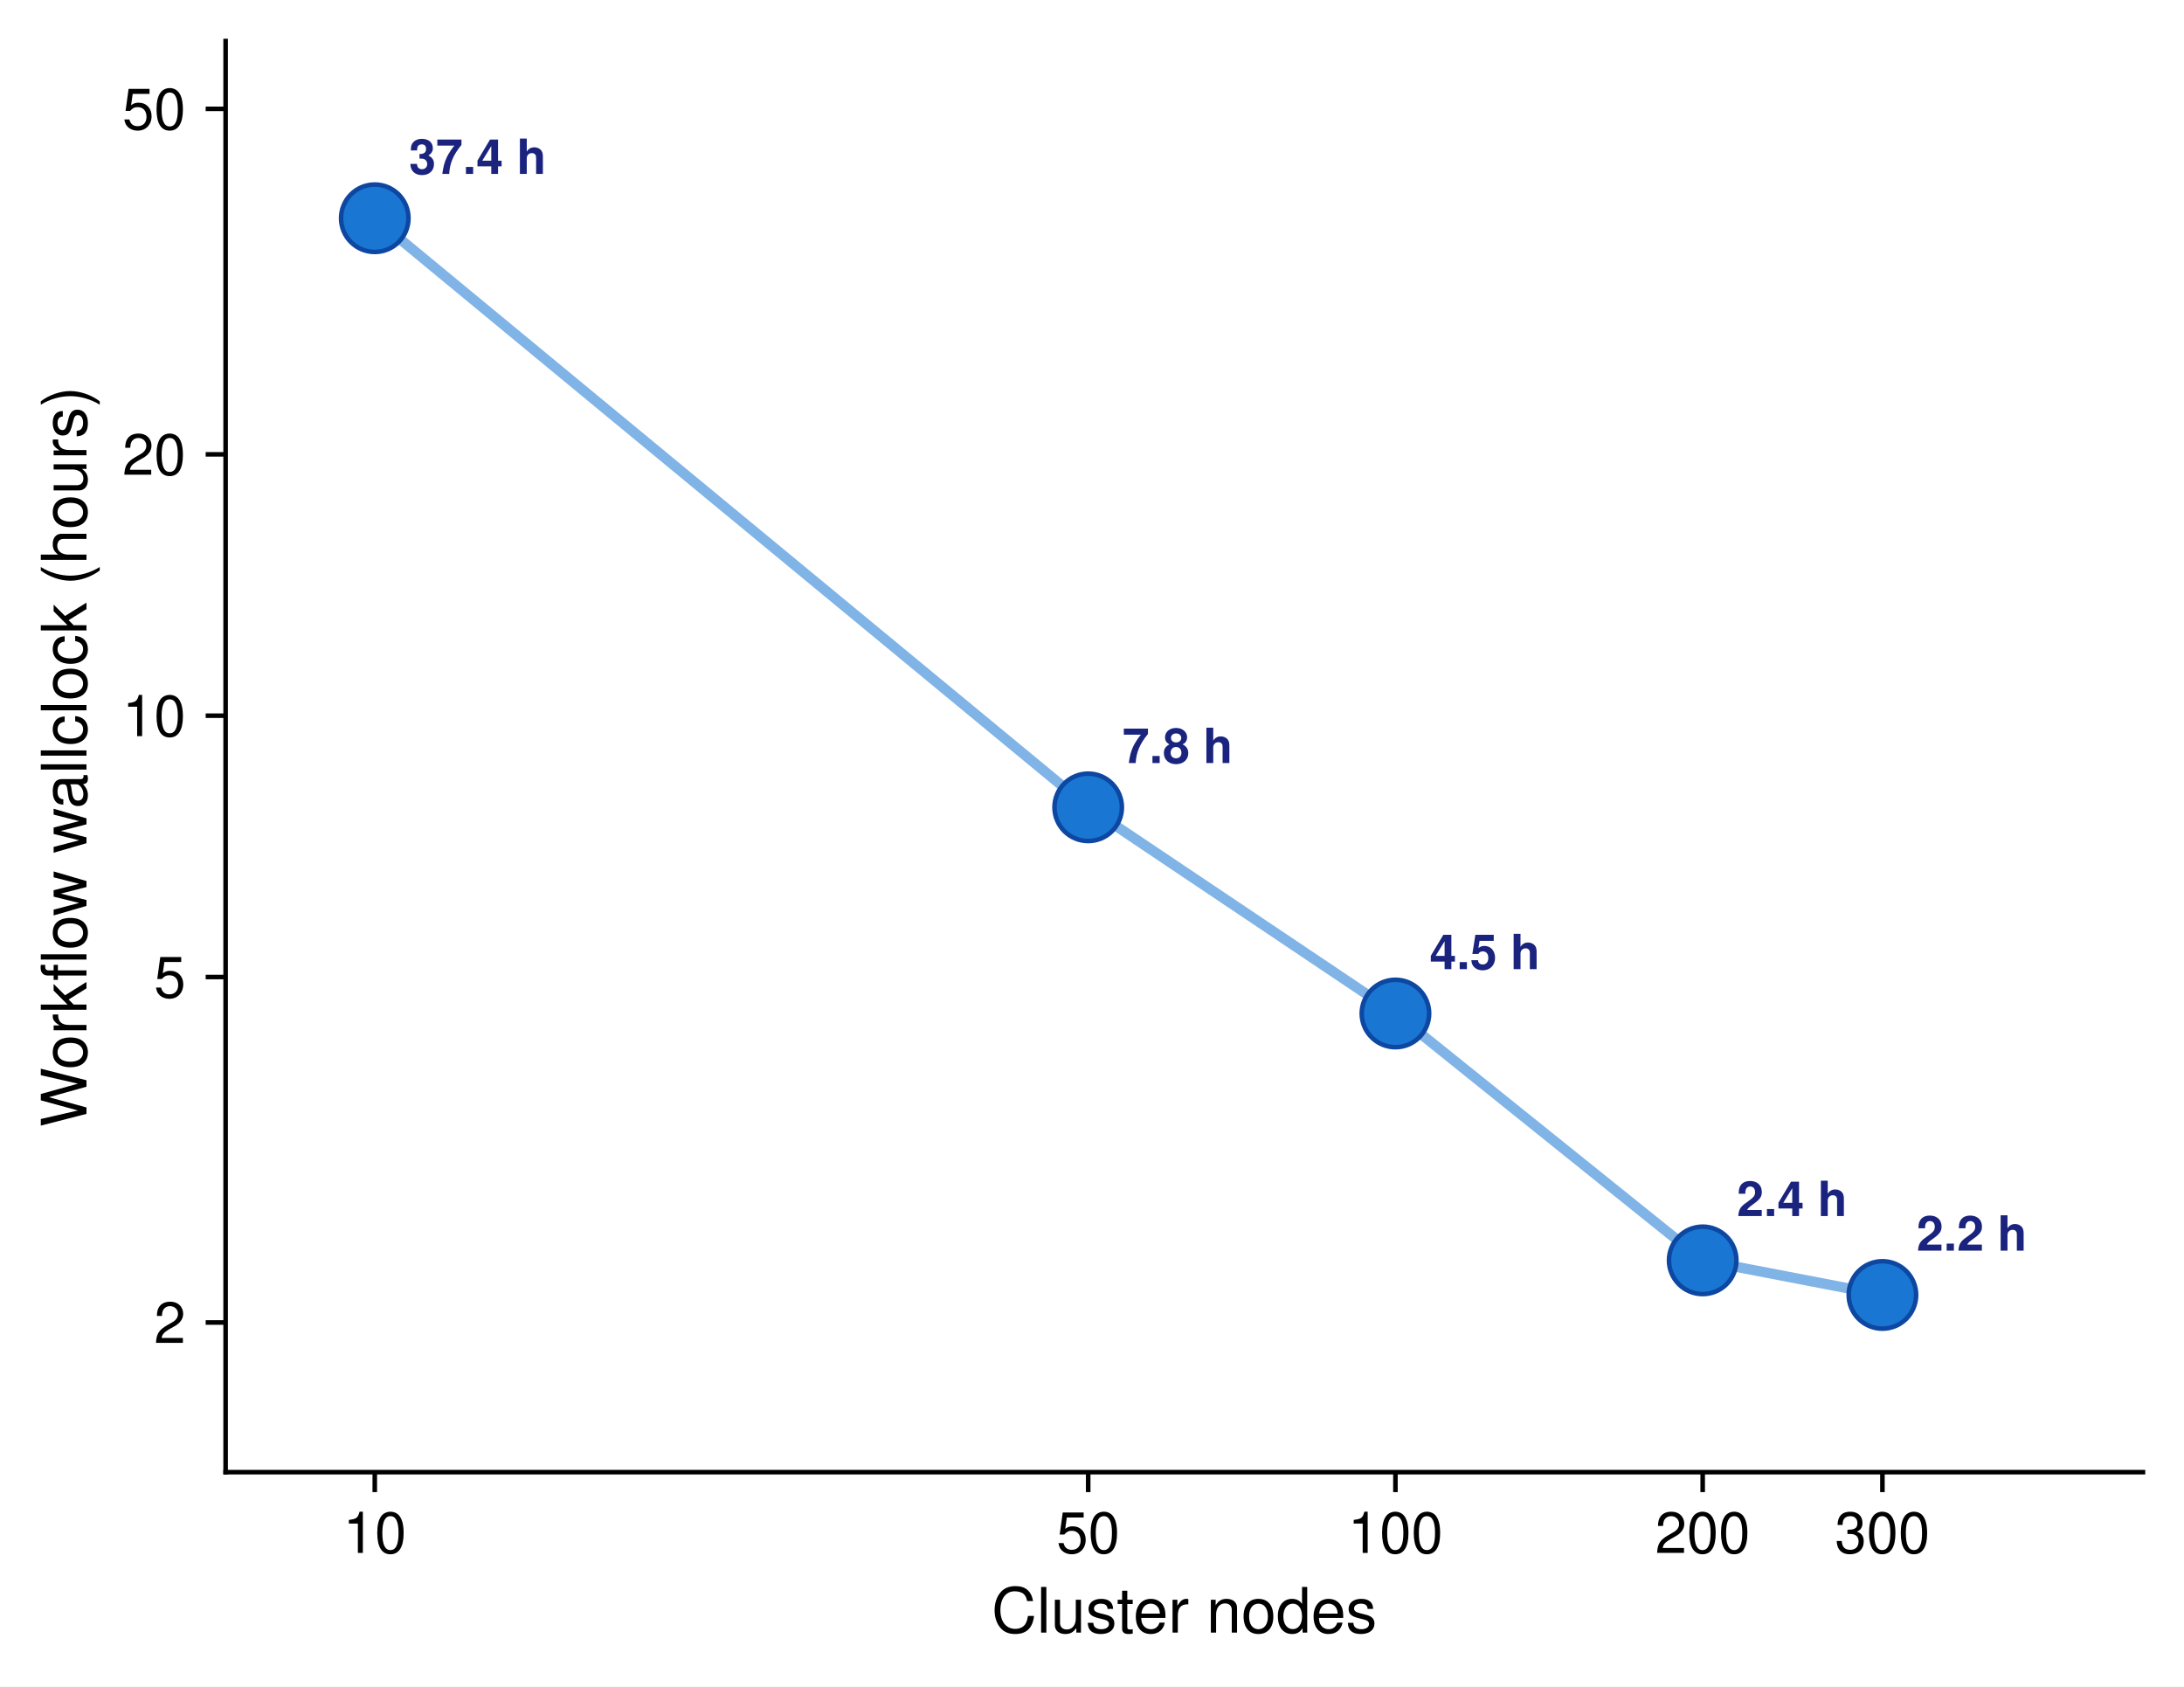
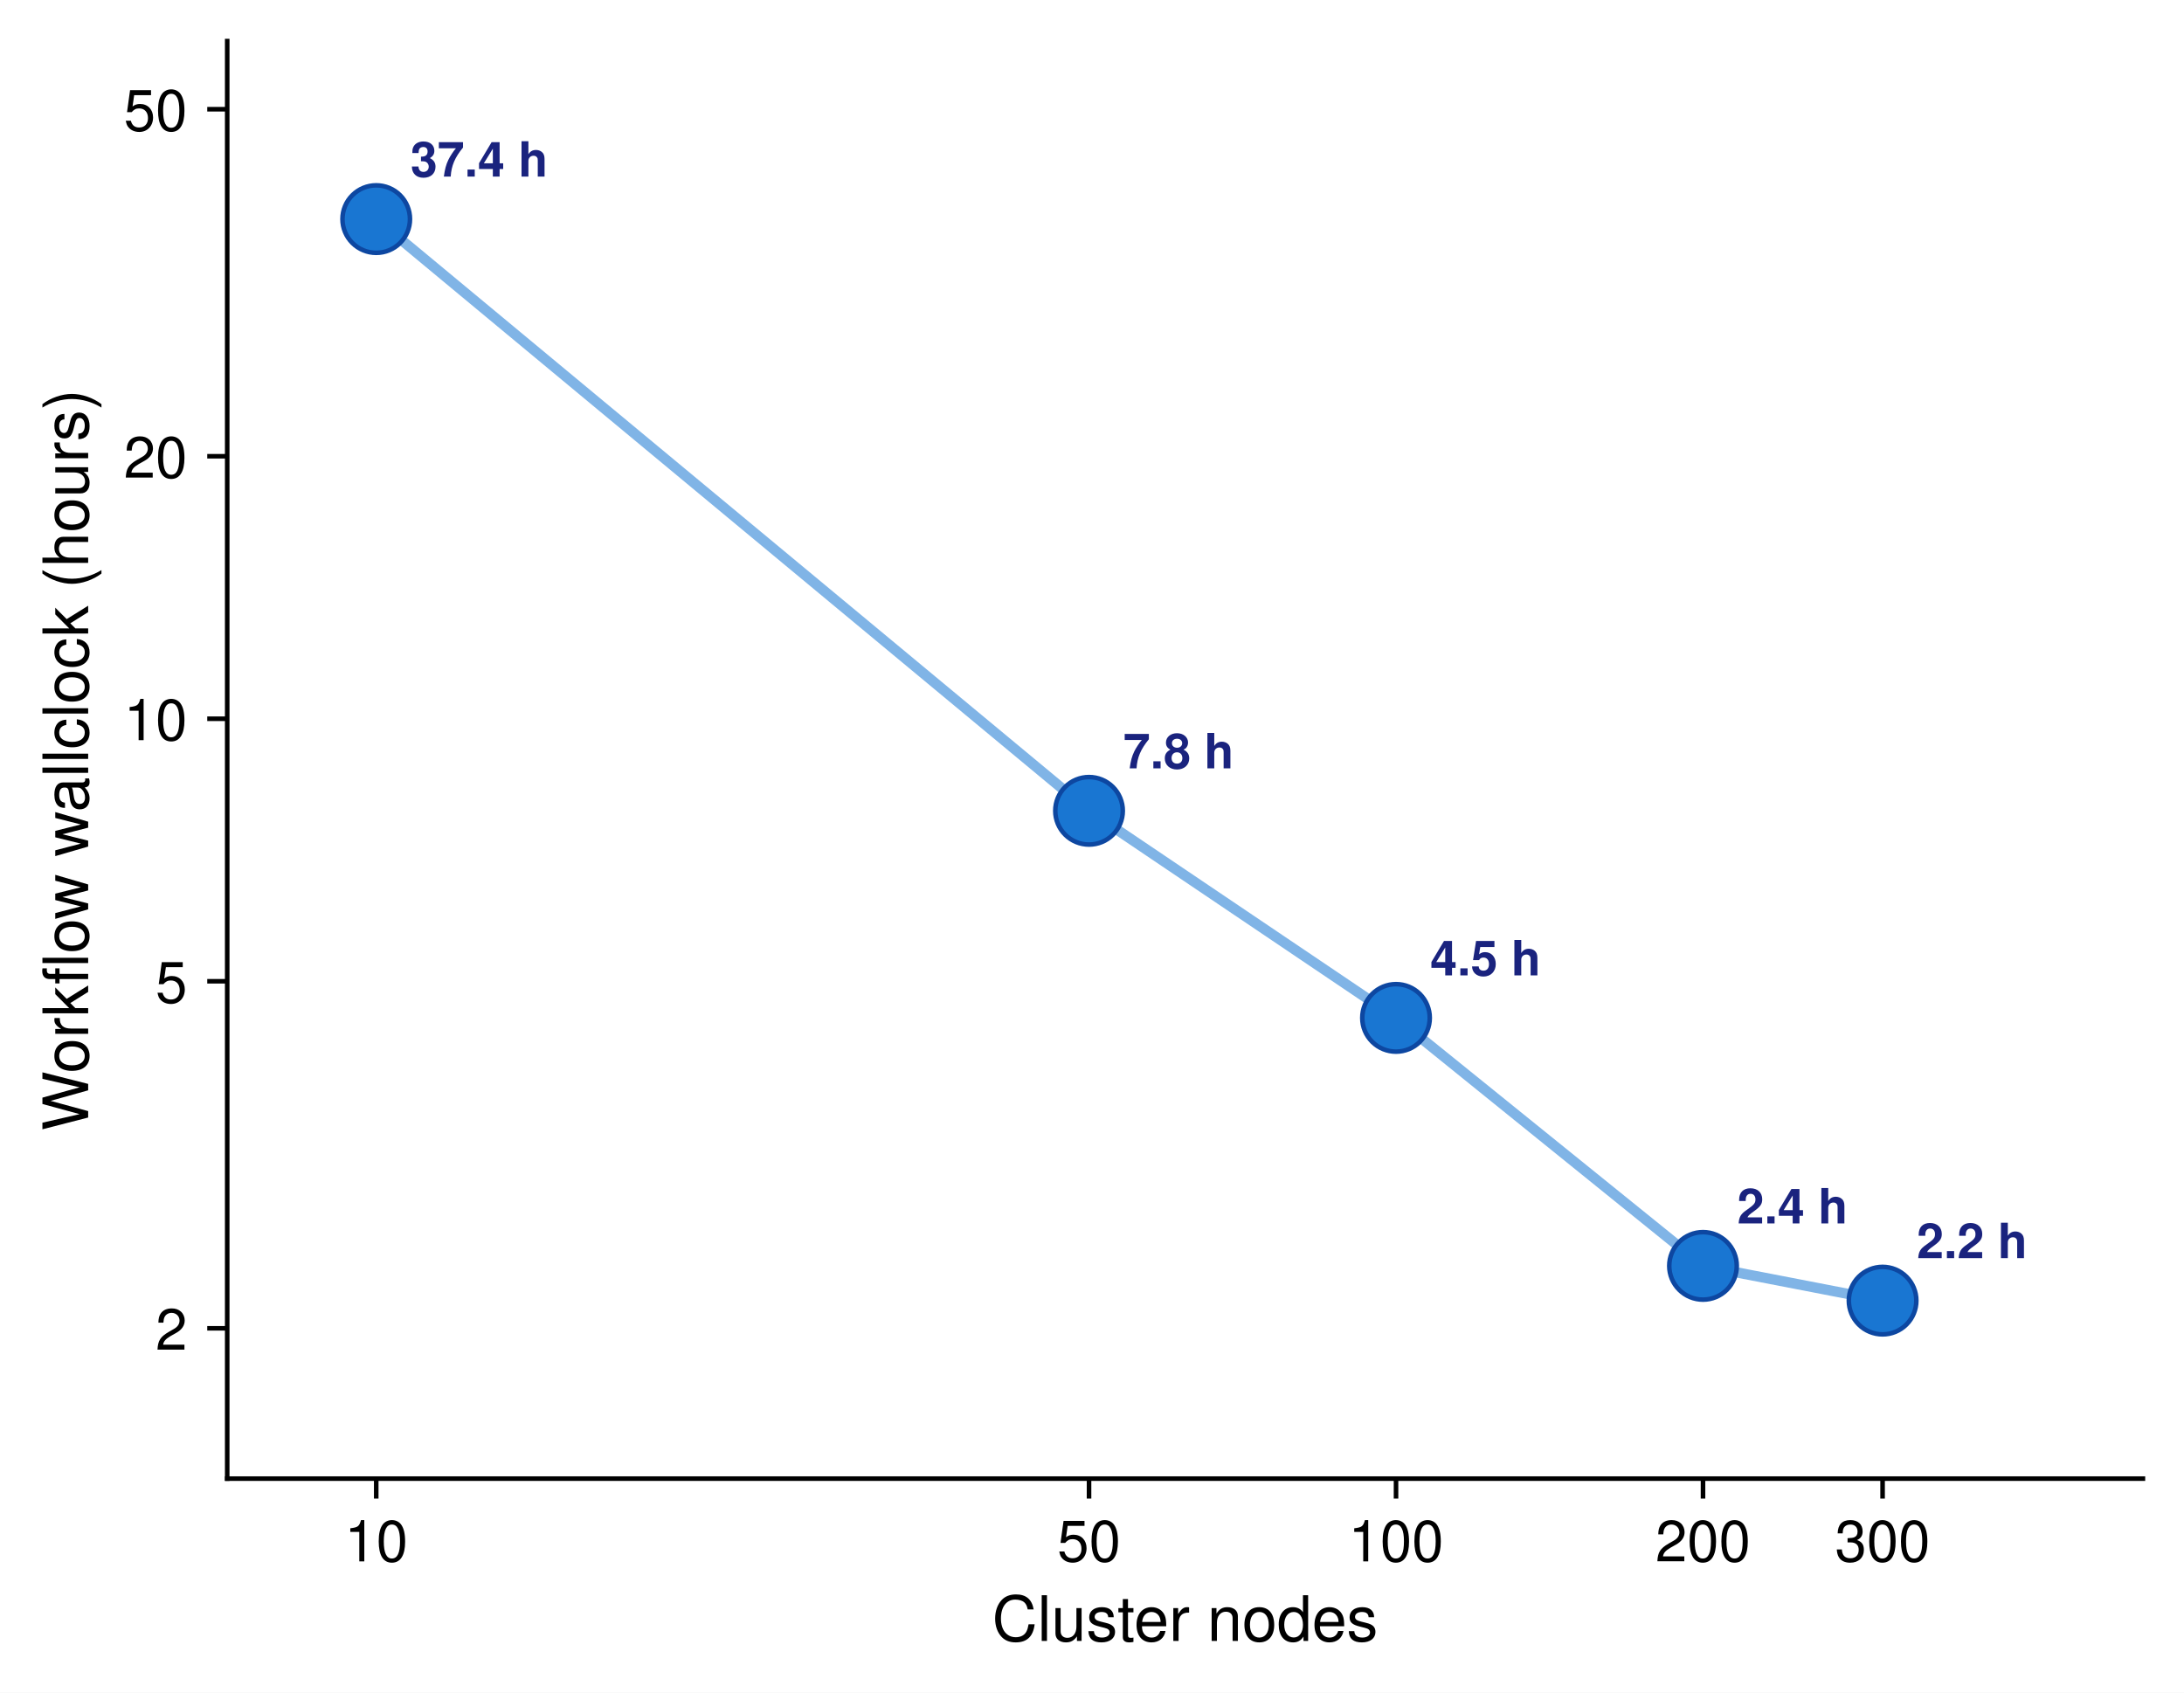
- <svg xmlns="http://www.w3.org/2000/svg" xmlns:xlink="http://www.w3.org/1999/xlink" width="383.186pt" height="295.921pt" viewBox="0 0 383.186 295.921" version="1.1">
+ <svg xmlns="http://www.w3.org/2000/svg" xmlns:xlink="http://www.w3.org/1999/xlink" width="382.727pt" height="296.64pt" viewBox="0 0 382.727 296.64" version="1.1">
  <defs>
    <style type="text/css">*{stroke-linejoin: round; stroke-linecap: butt}</style>
  </defs>
  <g id="figure_1">
    <g id="patch_1">
-       <path d="M 0 295.921  L 383.186 295.921  L 383.186 0  L 0 0  z " style="fill: #ffffff" />
+       <path d="M 0 296.64  L 382.727 296.64  L 382.727 0  L 0 0  z " style="fill: #ffffff" />
    </g>
    <g id="axes_1">
      <g id="patch_2">
-         <path d="M 39.586 258.28  L 375.986 258.28  L 375.986 7.2  L 39.586 7.2  z " style="fill: #ffffff" />
+         <path d="M 39.817 259.122  L 375.527 259.122  L 375.527 7.2  L 39.817 7.2  z " style="fill: #ffffff" />
      </g>
      <g id="matplotlib.axis_1">
        <g id="xtick_1">
          <g id="line2d_1">
            <defs>
-               <path id="meea48e745b" d="M 0 0  L 0 3.5  " style="stroke: #000000; stroke-width: 0.8" />
+               <path id="mf5900322ff" d="M 0 0  L 0 3.5  " style="stroke: #000000; stroke-width: 0.8" />
            </defs>
            <g>
-               <use xlink:href="#meea48e745b" x="65.754" y="258.28" style="stroke: #000000; stroke-width: 0.8" />
+               <use xlink:href="#mf5900322ff" x="65.931" y="259.122" style="stroke: #000000; stroke-width: 0.8" />
            </g>
          </g>
          <g id="text_1">
-             <text style="font-size: 10px; font-family: 'Helvetica', 'Arial', 'DejaVu Sans', sans-serif; text-anchor: middle" x="65.754" y="272.453" transform="rotate(-0 65.75442 272.4534)">10</text>
+             <text style="font-size: 10px; font-family: 'Helvetica', 'Arial', 'DejaVu Sans', sans-serif; text-anchor: middle" x="65.931" y="273.622" transform="rotate(-0 65.93106 273.6216)">10</text>
          </g>
        </g>
        <g id="xtick_2">
          <g id="line2d_2">
            <g>
-               <use xlink:href="#meea48e745b" x="190.924" y="258.28" style="stroke: #000000; stroke-width: 0.8" />
+               <use xlink:href="#mf5900322ff" x="190.844" y="259.122" style="stroke: #000000; stroke-width: 0.8" />
            </g>
          </g>
          <g id="text_2">
-             <text style="font-size: 10px; font-family: 'Helvetica', 'Arial', 'DejaVu Sans', sans-serif; text-anchor: middle" x="190.924" y="272.453" transform="rotate(-0 190.9238 272.4534)">50</text>
+             <text style="font-size: 10px; font-family: 'Helvetica', 'Arial', 'DejaVu Sans', sans-serif; text-anchor: middle" x="190.844" y="273.622" transform="rotate(-0 190.8438 273.6216)">50</text>
          </g>
        </g>
        <g id="xtick_3">
          <g id="line2d_3">
            <g>
-               <use xlink:href="#meea48e745b" x="244.831" y="258.28" style="stroke: #000000; stroke-width: 0.8" />
+               <use xlink:href="#mf5900322ff" x="244.641" y="259.122" style="stroke: #000000; stroke-width: 0.8" />
            </g>
          </g>
          <g id="text_3">
-             <text style="font-size: 10px; font-family: 'Helvetica', 'Arial', 'DejaVu Sans', sans-serif; text-anchor: middle" x="244.831" y="272.453" transform="rotate(-0 244.8314 272.4534)">100</text>
+             <text style="font-size: 10px; font-family: 'Helvetica', 'Arial', 'DejaVu Sans', sans-serif; text-anchor: middle" x="244.641" y="273.622" transform="rotate(-0 244.6407 273.6216)">100</text>
          </g>
        </g>
        <g id="xtick_4">
          <g id="line2d_4">
            <g>
-               <use xlink:href="#meea48e745b" x="298.739" y="258.28" style="stroke: #000000; stroke-width: 0.8" />
+               <use xlink:href="#mf5900322ff" x="298.438" y="259.122" style="stroke: #000000; stroke-width: 0.8" />
            </g>
          </g>
          <g id="text_4">
-             <text style="font-size: 10px; font-family: 'Helvetica', 'Arial', 'DejaVu Sans', sans-serif; text-anchor: middle" x="298.739" y="272.453" transform="rotate(-0 298.7389 272.4534)">200</text>
+             <text style="font-size: 10px; font-family: 'Helvetica', 'Arial', 'DejaVu Sans', sans-serif; text-anchor: middle" x="298.438" y="273.622" transform="rotate(-0 298.4377 273.6216)">200</text>
          </g>
        </g>
        <g id="xtick_5">
          <g id="line2d_5">
            <g>
-               <use xlink:href="#meea48e745b" x="330.273" y="258.28" style="stroke: #000000; stroke-width: 0.8" />
+               <use xlink:href="#mf5900322ff" x="329.907" y="259.122" style="stroke: #000000; stroke-width: 0.8" />
            </g>
          </g>
          <g id="text_5">
-             <text style="font-size: 10px; font-family: 'Helvetica', 'Arial', 'DejaVu Sans', sans-serif; text-anchor: middle" x="330.273" y="272.453" transform="rotate(-0 330.2728 272.4534)">300</text>
+             <text style="font-size: 10px; font-family: 'Helvetica', 'Arial', 'DejaVu Sans', sans-serif; text-anchor: middle" x="329.907" y="273.622" transform="rotate(-0 329.9069 273.6216)">300</text>
          </g>
        </g>
        <g id="text_6">
-           <text style="font-size: 11px; font-family: 'Helvetica', 'Arial', 'DejaVu Sans', sans-serif; text-anchor: middle" x="207.786" y="286.429" transform="rotate(-0 207.7862 286.4286)">Cluster nodes</text>
+           <text style="font-size: 11px; font-family: 'Helvetica', 'Arial', 'DejaVu Sans', sans-serif; text-anchor: middle" x="207.672" y="287.571" transform="rotate(-0 207.6716 287.5709)">Cluster nodes</text>
        </g>
      </g>
      <g id="matplotlib.axis_2">
        <g id="ytick_1">
          <g id="line2d_6">
            <defs>
-               <path id="m1f7ecc0baf" d="M 0 0  L -3.5 0  " style="stroke: #000000; stroke-width: 0.8" />
+               <path id="mb1de12bb1b" d="M 0 0  L -3.5 0  " style="stroke: #000000; stroke-width: 0.8" />
            </defs>
            <g>
-               <use xlink:href="#m1f7ecc0baf" x="39.586" y="232.023" style="stroke: #000000; stroke-width: 0.8" />
+               <use xlink:href="#mb1de12bb1b" x="39.817" y="232.777" style="stroke: #000000; stroke-width: 0.8" />
            </g>
          </g>
          <g id="text_7">
-             <text style="font-size: 10px; font-family: 'Helvetica', 'Arial', 'DejaVu Sans', sans-serif; text-anchor: end" x="32.586" y="235.61" transform="rotate(-0 32.58625 235.61)">2</text>
+             <text style="font-size: 10px; font-family: 'Helvetica', 'Arial', 'DejaVu Sans', sans-serif; text-anchor: end" x="32.817" y="236.527" transform="rotate(-0 32.81656 236.5269)">2</text>
          </g>
        </g>
        <g id="ytick_2">
          <g id="line2d_7">
            <g>
-               <use xlink:href="#m1f7ecc0baf" x="39.586" y="171.412" style="stroke: #000000; stroke-width: 0.8" />
+               <use xlink:href="#mb1de12bb1b" x="39.817" y="171.963" style="stroke: #000000; stroke-width: 0.8" />
            </g>
          </g>
          <g id="text_8">
-             <text style="font-size: 10px; font-family: 'Helvetica', 'Arial', 'DejaVu Sans', sans-serif; text-anchor: end" x="32.586" y="174.999" transform="rotate(-0 32.58625 174.999)">5</text>
+             <text style="font-size: 10px; font-family: 'Helvetica', 'Arial', 'DejaVu Sans', sans-serif; text-anchor: end" x="32.817" y="175.713" transform="rotate(-0 32.81656 175.7128)">5</text>
          </g>
        </g>
        <g id="ytick_3">
          <g id="line2d_8">
            <g>
-               <use xlink:href="#m1f7ecc0baf" x="39.586" y="125.562" style="stroke: #000000; stroke-width: 0.8" />
+               <use xlink:href="#mb1de12bb1b" x="39.817" y="125.959" style="stroke: #000000; stroke-width: 0.8" />
            </g>
          </g>
          <g id="text_9">
-             <text style="font-size: 10px; font-family: 'Helvetica', 'Arial', 'DejaVu Sans', sans-serif; text-anchor: end" x="32.586" y="129.149" transform="rotate(-0 32.58625 129.1486)">10</text>
+             <text style="font-size: 10px; font-family: 'Helvetica', 'Arial', 'DejaVu Sans', sans-serif; text-anchor: end" x="32.817" y="129.709" transform="rotate(-0 32.81656 129.7086)">10</text>
          </g>
        </g>
        <g id="ytick_4">
          <g id="line2d_9">
            <g>
-               <use xlink:href="#m1f7ecc0baf" x="39.586" y="79.711" style="stroke: #000000; stroke-width: 0.8" />
+               <use xlink:href="#mb1de12bb1b" x="39.817" y="79.954" style="stroke: #000000; stroke-width: 0.8" />
            </g>
          </g>
          <g id="text_10">
-             <text style="font-size: 10px; font-family: 'Helvetica', 'Arial', 'DejaVu Sans', sans-serif; text-anchor: end" x="32.586" y="83.298" transform="rotate(-0 32.58625 83.29815)">20</text>
+             <text style="font-size: 10px; font-family: 'Helvetica', 'Arial', 'DejaVu Sans', sans-serif; text-anchor: end" x="32.817" y="83.704" transform="rotate(-0 32.81656 83.70449)">20</text>
          </g>
        </g>
        <g id="ytick_5">
          <g id="line2d_10">
            <g>
-               <use xlink:href="#m1f7ecc0baf" x="39.586" y="19.1" style="stroke: #000000; stroke-width: 0.8" />
+               <use xlink:href="#mb1de12bb1b" x="39.817" y="19.14" style="stroke: #000000; stroke-width: 0.8" />
            </g>
          </g>
          <g id="text_11">
-             <text style="font-size: 10px; font-family: 'Helvetica', 'Arial', 'DejaVu Sans', sans-serif; text-anchor: end" x="32.586" y="22.687" transform="rotate(-0 32.58625 22.68716)">50</text>
+             <text style="font-size: 10px; font-family: 'Helvetica', 'Arial', 'DejaVu Sans', sans-serif; text-anchor: end" x="32.817" y="22.89" transform="rotate(-0 32.81656 22.89033)">50</text>
          </g>
        </g>
        <g id="text_12">
-           <text style="font-size: 11px; font-family: 'Helvetica', 'Arial', 'DejaVu Sans', sans-serif; text-anchor: middle" x="15.172" y="132.74" transform="rotate(-90 15.17156 132.74)">Workflow wallclock (hours)</text>
+           <text style="font-size: 11px; font-family: 'Helvetica', 'Arial', 'DejaVu Sans', sans-serif; text-anchor: middle" x="15.45" y="133.161" transform="rotate(-90 15.45 133.1608)">Workflow wallclock (hours)</text>
        </g>
      </g>
      <g id="line2d_11">
-         <path d="M 65.754 38.29  L 190.924 141.641  L 244.831 177.809  L 298.739 221.123  L 330.273 227.19  " clip-path="url(#pf85356487b)" style="fill: none; stroke: #1976d2; stroke-opacity: 0.55; stroke-width: 1.8; stroke-linecap: square" />
+         <path d="M 65.931 38.394  L 190.844 142.092  L 244.641 178.381  L 298.438 221.84  L 329.907 227.928  " clip-path="url(#p4526c6955b)" style="fill: none; stroke: #1976d2; stroke-opacity: 0.55; stroke-width: 1.8; stroke-linecap: square" />
      </g>
      <g id="patch_3">
-         <path d="M 39.586 258.28  L 39.586 7.2  " style="fill: none; stroke: #000000; stroke-width: 0.8; stroke-linejoin: miter; stroke-linecap: square" />
+         <path d="M 39.817 259.122  L 39.817 7.2  " style="fill: none; stroke: #000000; stroke-width: 0.8; stroke-linejoin: miter; stroke-linecap: square" />
      </g>
      <g id="patch_4">
-         <path d="M 39.586 258.28  L 375.986 258.28  " style="fill: none; stroke: #000000; stroke-width: 0.8; stroke-linejoin: miter; stroke-linecap: square" />
+         <path d="M 39.817 259.122  L 375.527 259.122  " style="fill: none; stroke: #000000; stroke-width: 0.8; stroke-linejoin: miter; stroke-linecap: square" />
      </g>
      <g id="PathCollection_1">
        <defs>
-           <path id="m03f2e84594" d="M 0 5.916  C 1.569 5.916 3.074 5.293 4.183 4.183  C 5.293 3.074 5.916 1.569 5.916 0  C 5.916 -1.569 5.293 -3.074 4.183 -4.183  C 3.074 -5.293 1.569 -5.916 0 -5.916  C -1.569 -5.916 -3.074 -5.293 -4.183 -4.183  C -5.293 -3.074 -5.916 -1.569 -5.916 0  C -5.916 1.569 -5.293 3.074 -4.183 4.183  C -3.074 5.293 -1.569 5.916 0 5.916  z " style="stroke: #0d47a1; stroke-width: 0.8" />
+           <path id="me44c455b69" d="M 0 5.916  C 1.569 5.916 3.074 5.293 4.183 4.183  C 5.293 3.074 5.916 1.569 5.916 0  C 5.916 -1.569 5.293 -3.074 4.183 -4.183  C 3.074 -5.293 1.569 -5.916 0 -5.916  C -1.569 -5.916 -3.074 -5.293 -4.183 -4.183  C -5.293 -3.074 -5.916 -1.569 -5.916 0  C -5.916 1.569 -5.293 3.074 -4.183 4.183  C -3.074 5.293 -1.569 5.916 0 5.916  z " style="stroke: #0d47a1; stroke-width: 0.8" />
        </defs>
-         <g clip-path="url(#pf85356487b)">
-           <use xlink:href="#m03f2e84594" x="65.754" y="38.29" style="fill: #1976d2; stroke: #0d47a1; stroke-width: 0.8" />
-           <use xlink:href="#m03f2e84594" x="190.924" y="141.641" style="fill: #1976d2; stroke: #0d47a1; stroke-width: 0.8" />
-           <use xlink:href="#m03f2e84594" x="244.831" y="177.809" style="fill: #1976d2; stroke: #0d47a1; stroke-width: 0.8" />
-           <use xlink:href="#m03f2e84594" x="298.739" y="221.123" style="fill: #1976d2; stroke: #0d47a1; stroke-width: 0.8" />
-           <use xlink:href="#m03f2e84594" x="330.273" y="227.19" style="fill: #1976d2; stroke: #0d47a1; stroke-width: 0.8" />
+         <g clip-path="url(#p4526c6955b)">
+           <use xlink:href="#me44c455b69" x="65.931" y="38.394" style="fill: #1976d2; stroke: #0d47a1; stroke-width: 0.8" />
+           <use xlink:href="#me44c455b69" x="190.844" y="142.092" style="fill: #1976d2; stroke: #0d47a1; stroke-width: 0.8" />
+           <use xlink:href="#me44c455b69" x="244.641" y="178.381" style="fill: #1976d2; stroke: #0d47a1; stroke-width: 0.8" />
+           <use xlink:href="#me44c455b69" x="298.438" y="221.84" style="fill: #1976d2; stroke: #0d47a1; stroke-width: 0.8" />
+           <use xlink:href="#me44c455b69" x="329.907" y="227.928" style="fill: #1976d2; stroke: #0d47a1; stroke-width: 0.8" />
        </g>
      </g>
      <g id="text_13">
-         <text style="font-weight: 700; font-size: 8.5px; font-family: 'Helvetica', 'Arial', 'DejaVu Sans', sans-serif; text-anchor: start; fill: #1a237e" x="71.754" y="30.518" transform="rotate(-0 71.75442 30.51818)">37.4 h</text>
+         <text style="font-weight: 700; font-size: 8.5px; font-family: 'Helvetica', 'Arial', 'DejaVu Sans', sans-serif; text-anchor: start; fill: #1a237e" x="71.931" y="30.95" transform="rotate(-0 71.93106 30.94978)">37.4 h</text>
      </g>
      <g id="text_14">
-         <text style="font-weight: 700; font-size: 8.5px; font-family: 'Helvetica', 'Arial', 'DejaVu Sans', sans-serif; text-anchor: start; fill: #1a237e" x="196.924" y="133.87" transform="rotate(-0 196.9238 133.8697)">7.8 h</text>
+         <text style="font-weight: 700; font-size: 8.5px; font-family: 'Helvetica', 'Arial', 'DejaVu Sans', sans-serif; text-anchor: start; fill: #1a237e" x="196.844" y="134.648" transform="rotate(-0 196.8438 134.6478)">7.8 h</text>
      </g>
      <g id="text_15">
-         <text style="font-weight: 700; font-size: 8.5px; font-family: 'Helvetica', 'Arial', 'DejaVu Sans', sans-serif; text-anchor: start; fill: #1a237e" x="250.831" y="170.037" transform="rotate(-0 250.8314 170.0369)">4.5 h</text>
+         <text style="font-weight: 700; font-size: 8.5px; font-family: 'Helvetica', 'Arial', 'DejaVu Sans', sans-serif; text-anchor: start; fill: #1a237e" x="250.641" y="170.936" transform="rotate(-0 250.6407 170.9362)">4.5 h</text>
      </g>
      <g id="text_16">
-         <text style="font-weight: 700; font-size: 8.5px; font-family: 'Helvetica', 'Arial', 'DejaVu Sans', sans-serif; text-anchor: start; fill: #1a237e" x="304.739" y="213.351" transform="rotate(-0 304.7389 213.3514)">2.4 h</text>
+         <text style="font-weight: 700; font-size: 8.5px; font-family: 'Helvetica', 'Arial', 'DejaVu Sans', sans-serif; text-anchor: start; fill: #1a237e" x="304.438" y="214.396" transform="rotate(-0 304.4377 214.3959)">2.4 h</text>
      </g>
      <g id="text_17">
-         <text style="font-weight: 700; font-size: 8.5px; font-family: 'Helvetica', 'Arial', 'DejaVu Sans', sans-serif; text-anchor: start; fill: #1a237e" x="336.273" y="219.418" transform="rotate(-0 336.2728 219.4184)">2.2 h</text>
+         <text style="font-weight: 700; font-size: 8.5px; font-family: 'Helvetica', 'Arial', 'DejaVu Sans', sans-serif; text-anchor: start; fill: #1a237e" x="335.907" y="220.483" transform="rotate(-0 335.9069 220.4832)">2.2 h</text>
      </g>
    </g>
  </g>
  <defs>
-     <clipPath id="pf85356487b">
-       <rect x="39.586" y="7.2" width="336.4" height="251.08" />
+     <clipPath id="p4526c6955b">
+       <rect x="39.817" y="7.2" width="335.71" height="251.922" />
    </clipPath>
  </defs>
</svg>
